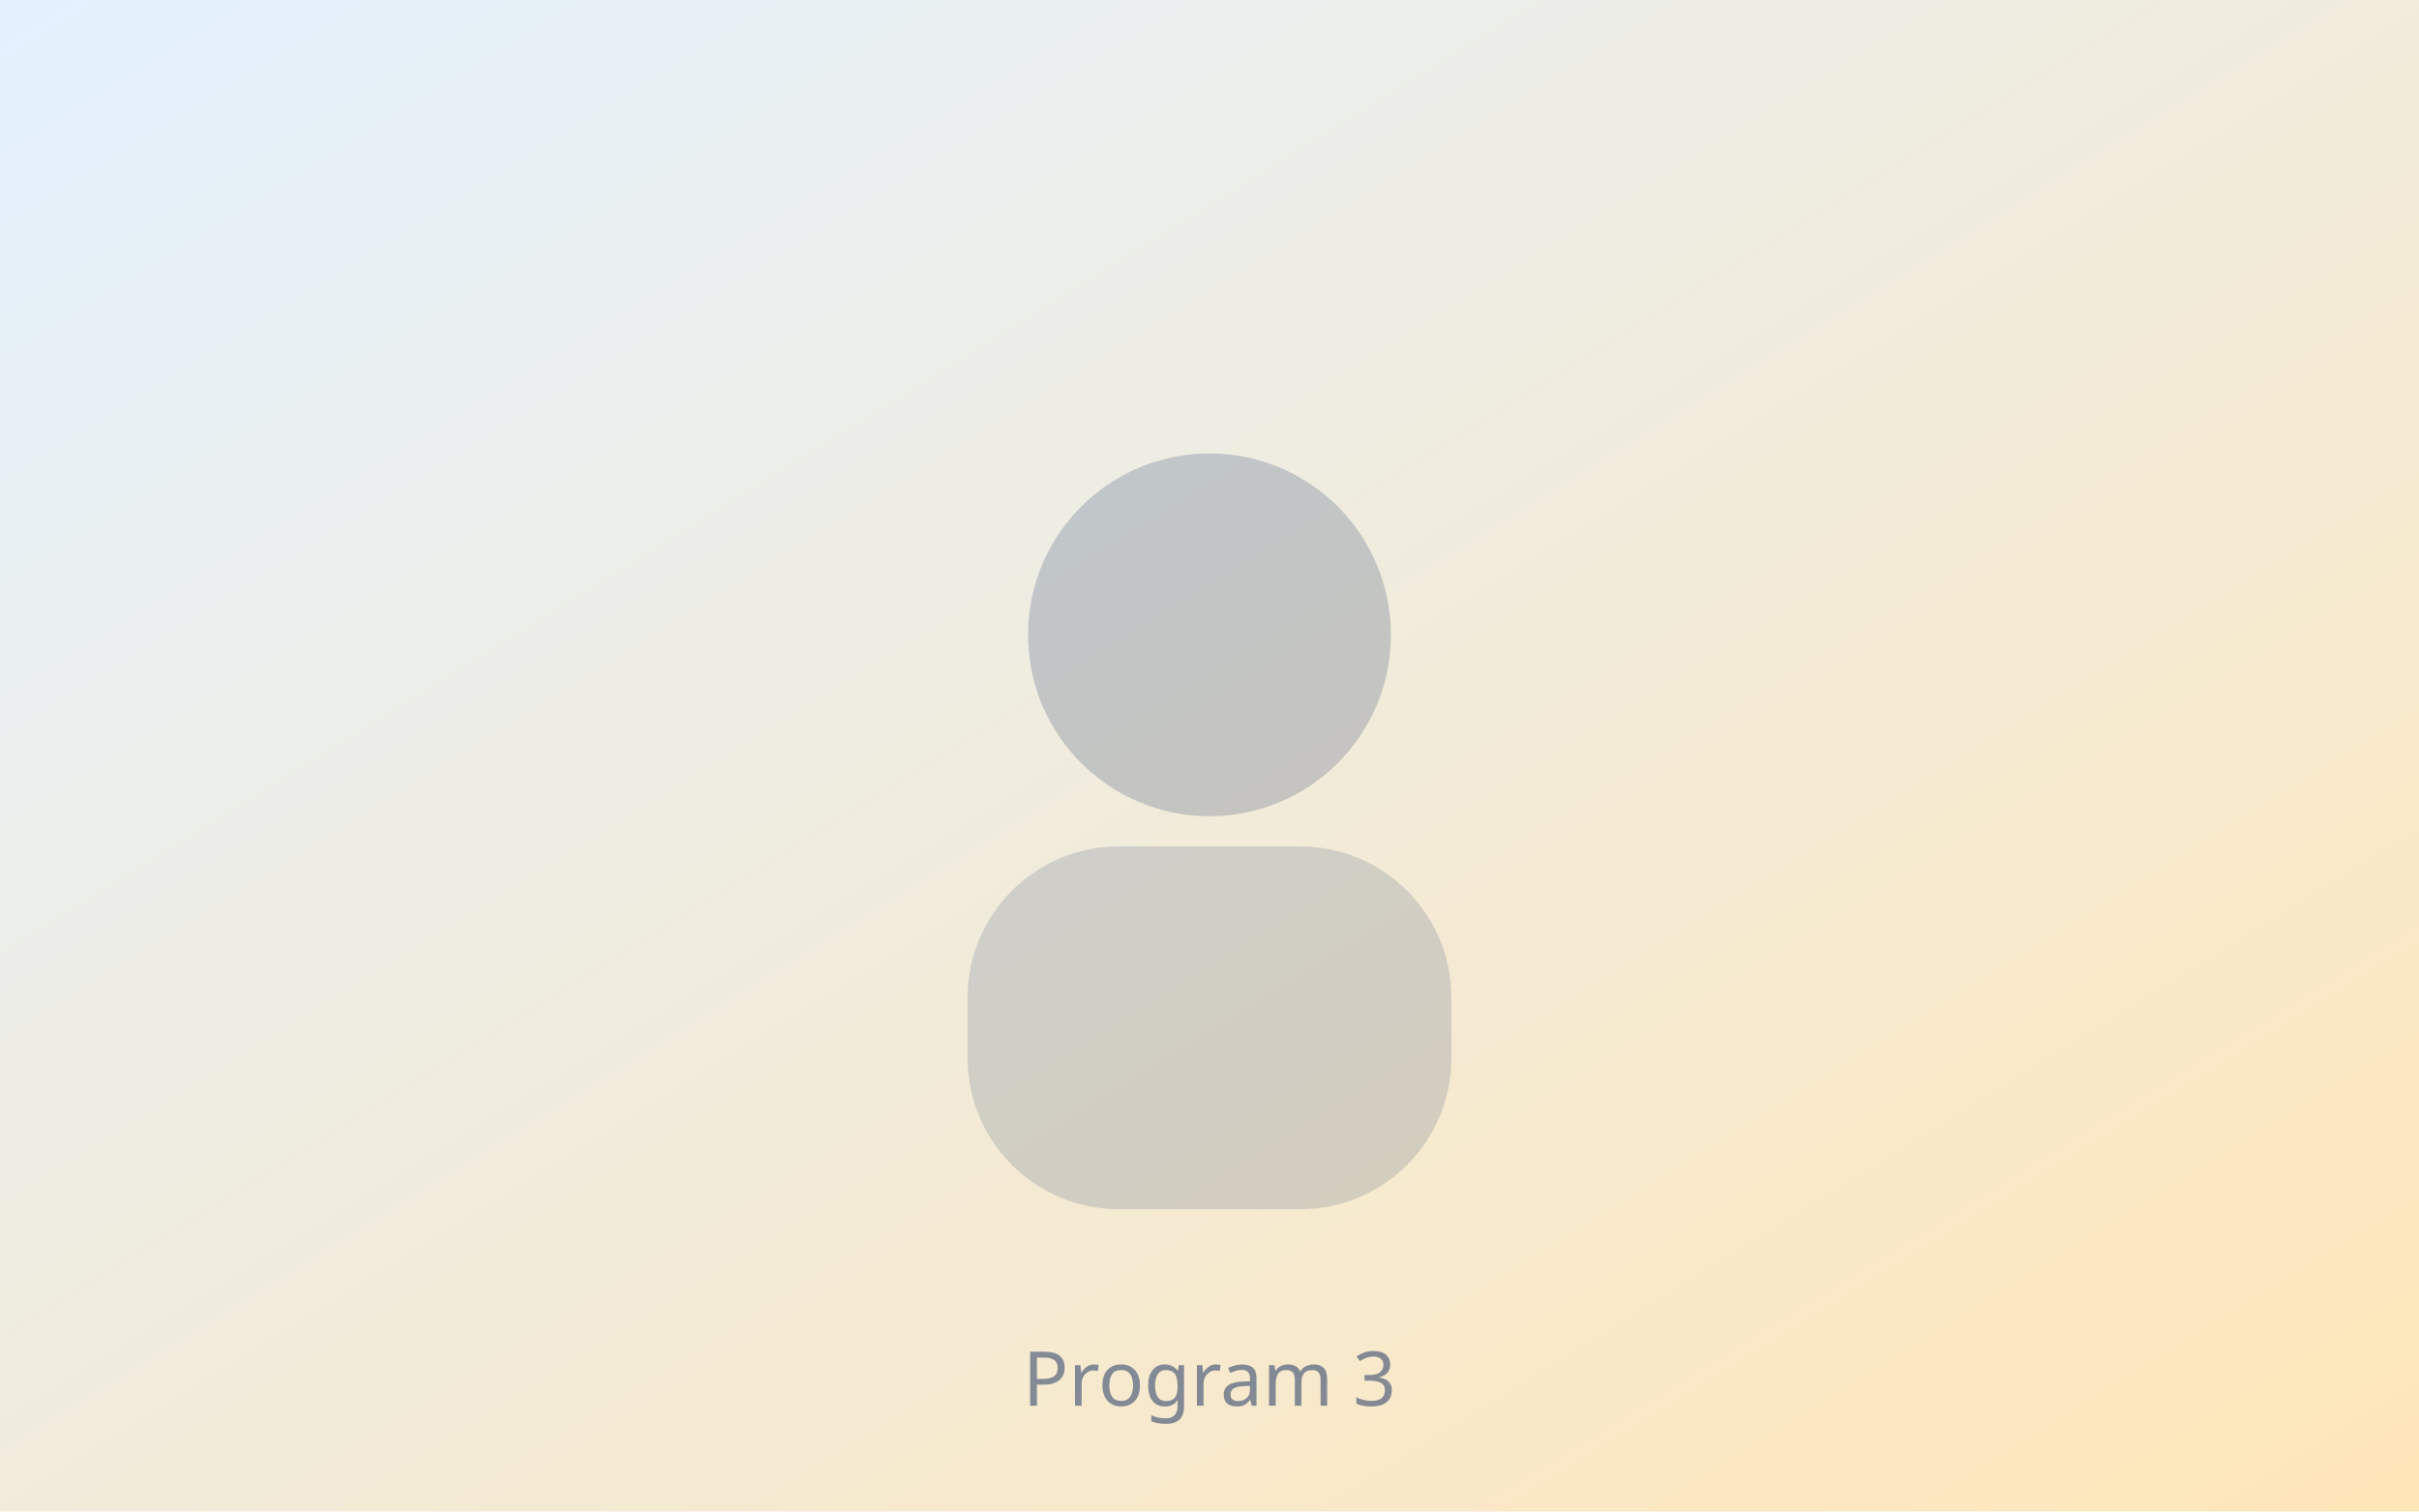
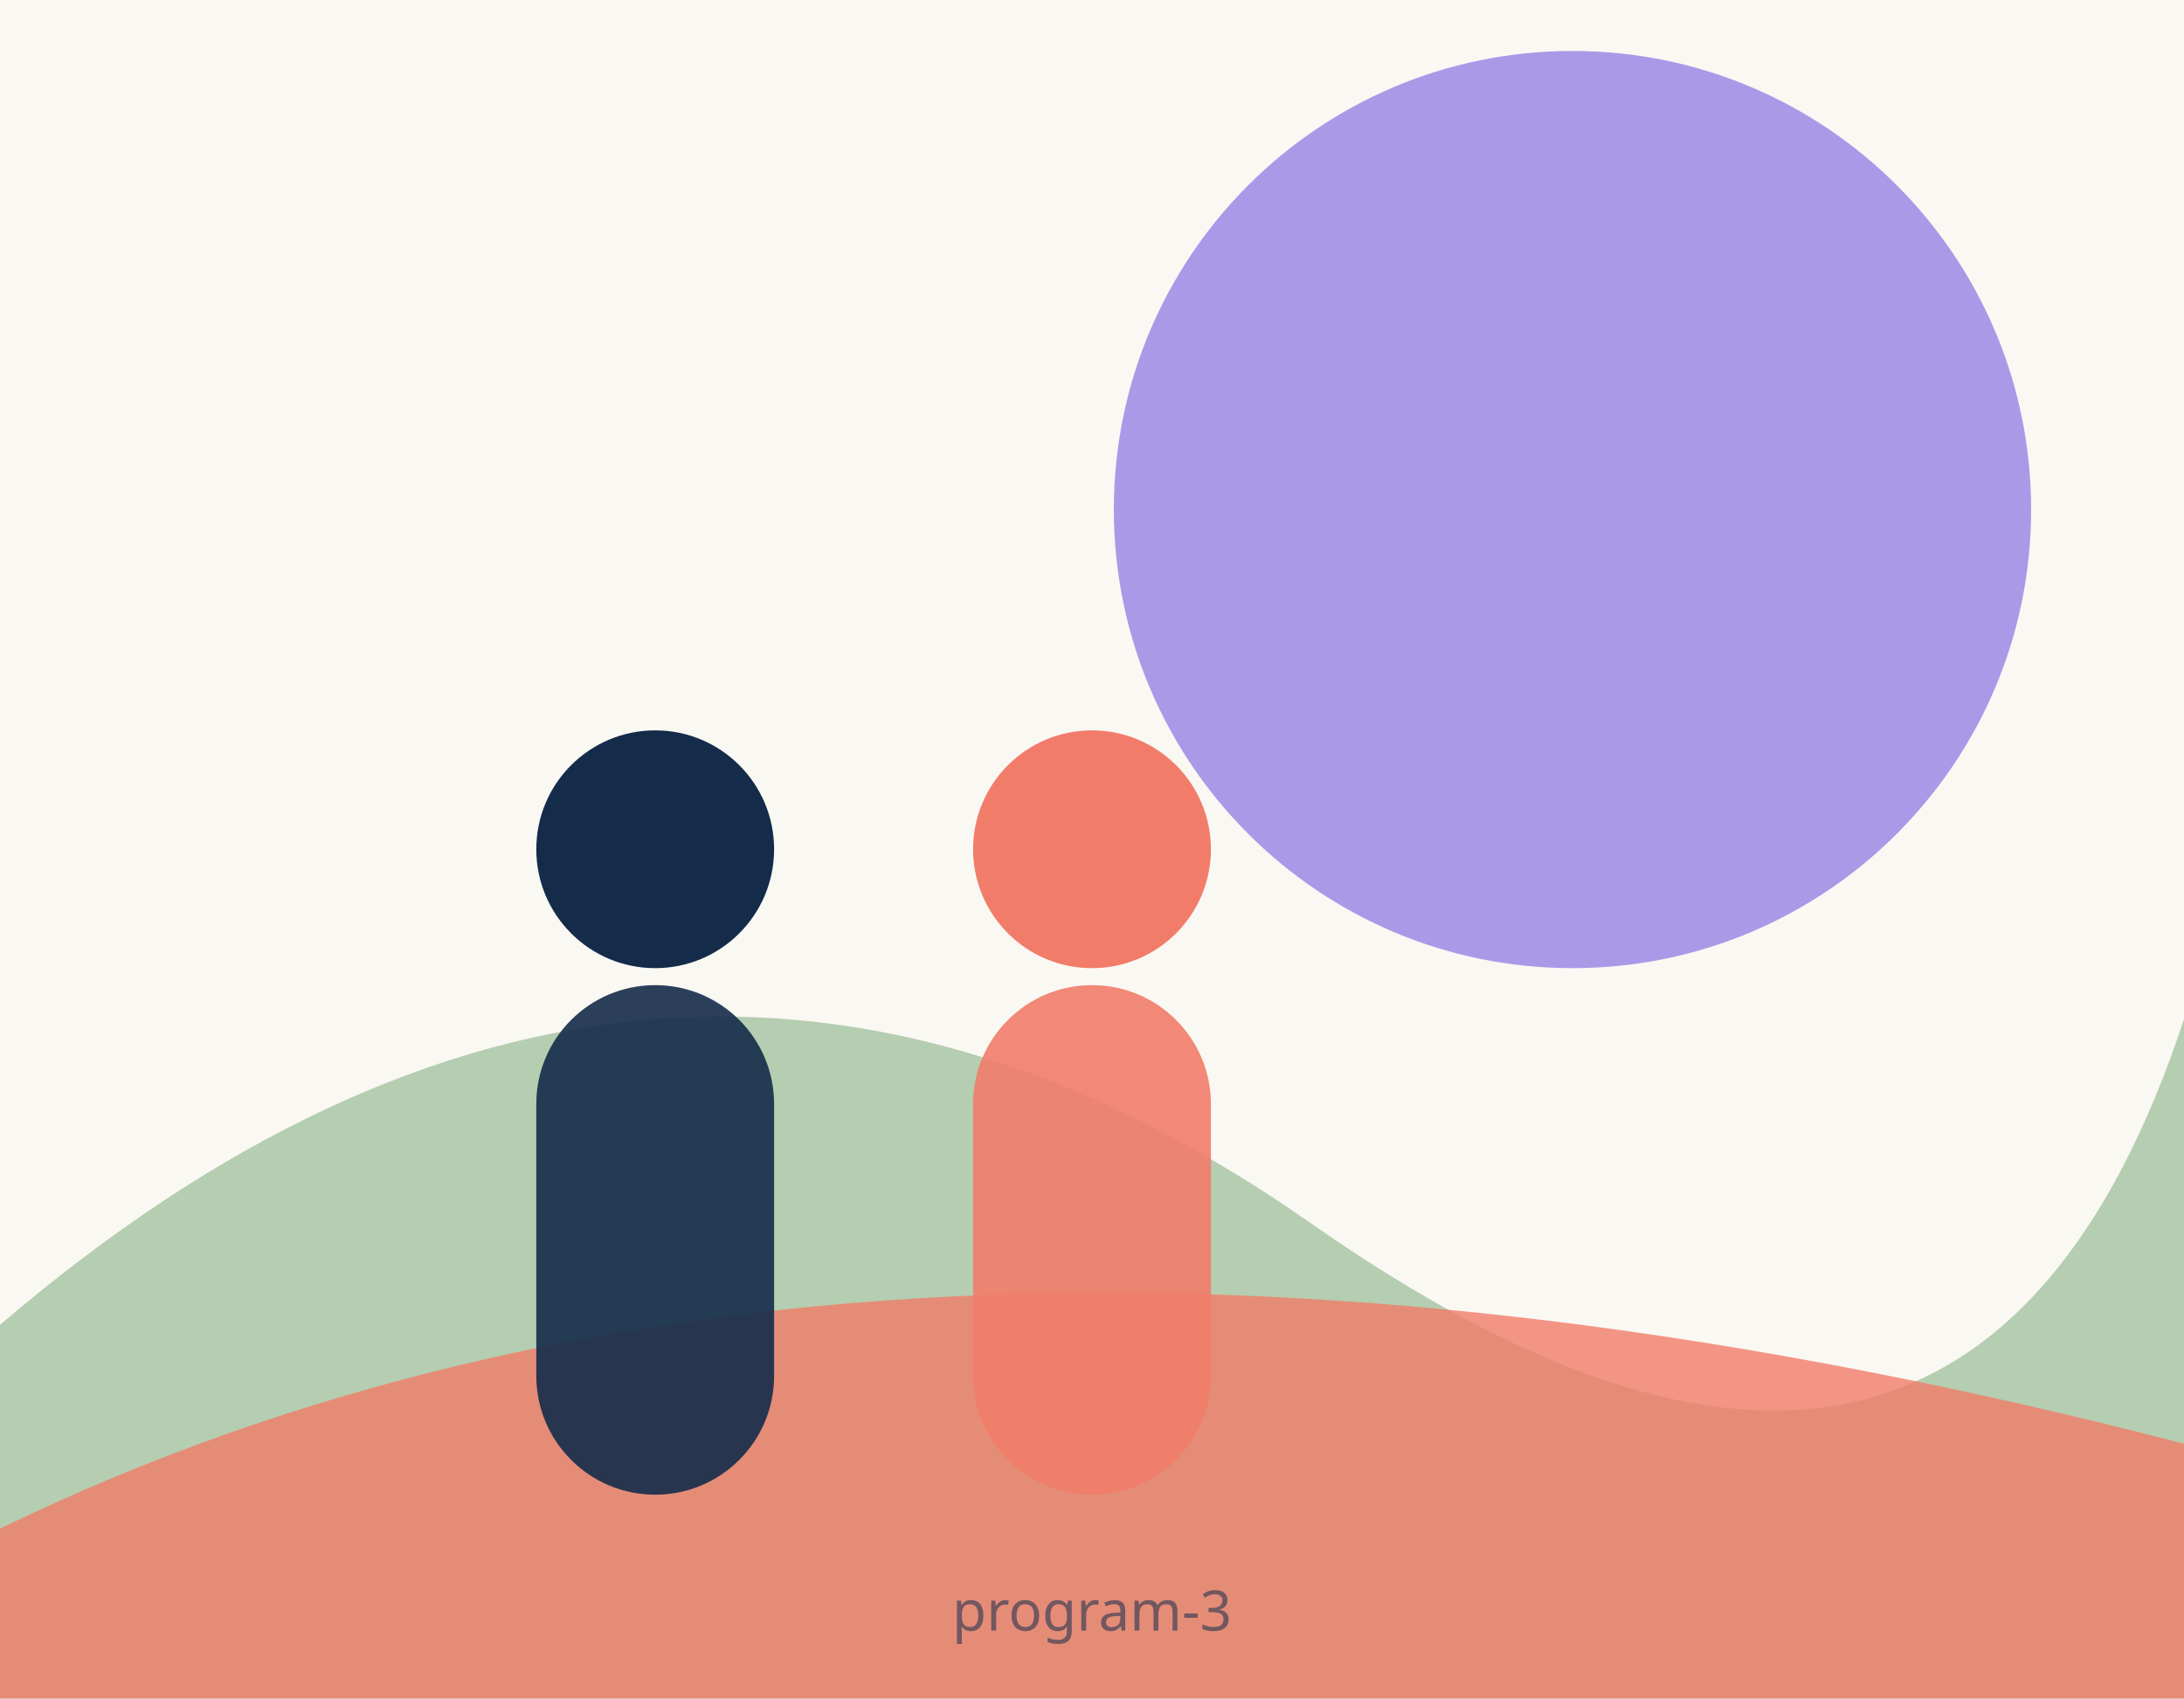
- <svg xmlns="http://www.w3.org/2000/svg" viewBox="0 0 800 500">
-   <defs>
-     <linearGradient id="g" x1="0" y1="0" x2="1" y2="1">
-       <stop offset="0" stop-color="#E3F1FF" />
-       <stop offset="1" stop-color="#FFE6B8" />
-     </linearGradient>
-   </defs>
-   <rect width="800" height="500" fill="url(#g)" />
-   <circle cx="400" cy="210" r="60" fill="#0F2A5C" opacity=".2" />
-   <rect x="320" y="280" width="160" height="120" rx="50" fill="#0F2A5C" opacity=".15" />
-   <text x="400.0" y="465" text-anchor="middle" font-family="sans-serif" font-size="25" fill="#0F2A5C" opacity=".5">Program 3</text>
+ <svg xmlns="http://www.w3.org/2000/svg" viewBox="0 0 900 700">
+   <rect width="900" height="700" fill="#FAF8F3" />
+   <circle cx="648.0" cy="210.0" r="189.0" fill="#A99AE8" />
+   <path d="M0 546.0 Q270.0 315.0 540.0 504.0 T900 420.0 V700 H0Z" fill="#A9C6A5" opacity=".85" />
+   <path d="M0 630.0 Q360.0 455.0 900 595.0 V700 H0Z" fill="#F17C69" opacity=".8" />
+   <circle cx="270.0" cy="350.0" r="49" fill="#142B4A" />
+   <rect x="221.0" y="406.0" width="98" height="210.0" rx="49" fill="#142B4A" opacity=".9" />
+   <circle cx="450.0" cy="350.0" r="49" fill="#F17C69" />
+   <rect x="401.0" y="406.0" width="98" height="210.0" rx="49" fill="#F17C69" opacity=".9" />
+   <text x="450.0" y="672.0" text-anchor="middle" font-family="sans-serif" font-size="23" fill="#142B4A" opacity=".55">program-3</text>
</svg>
